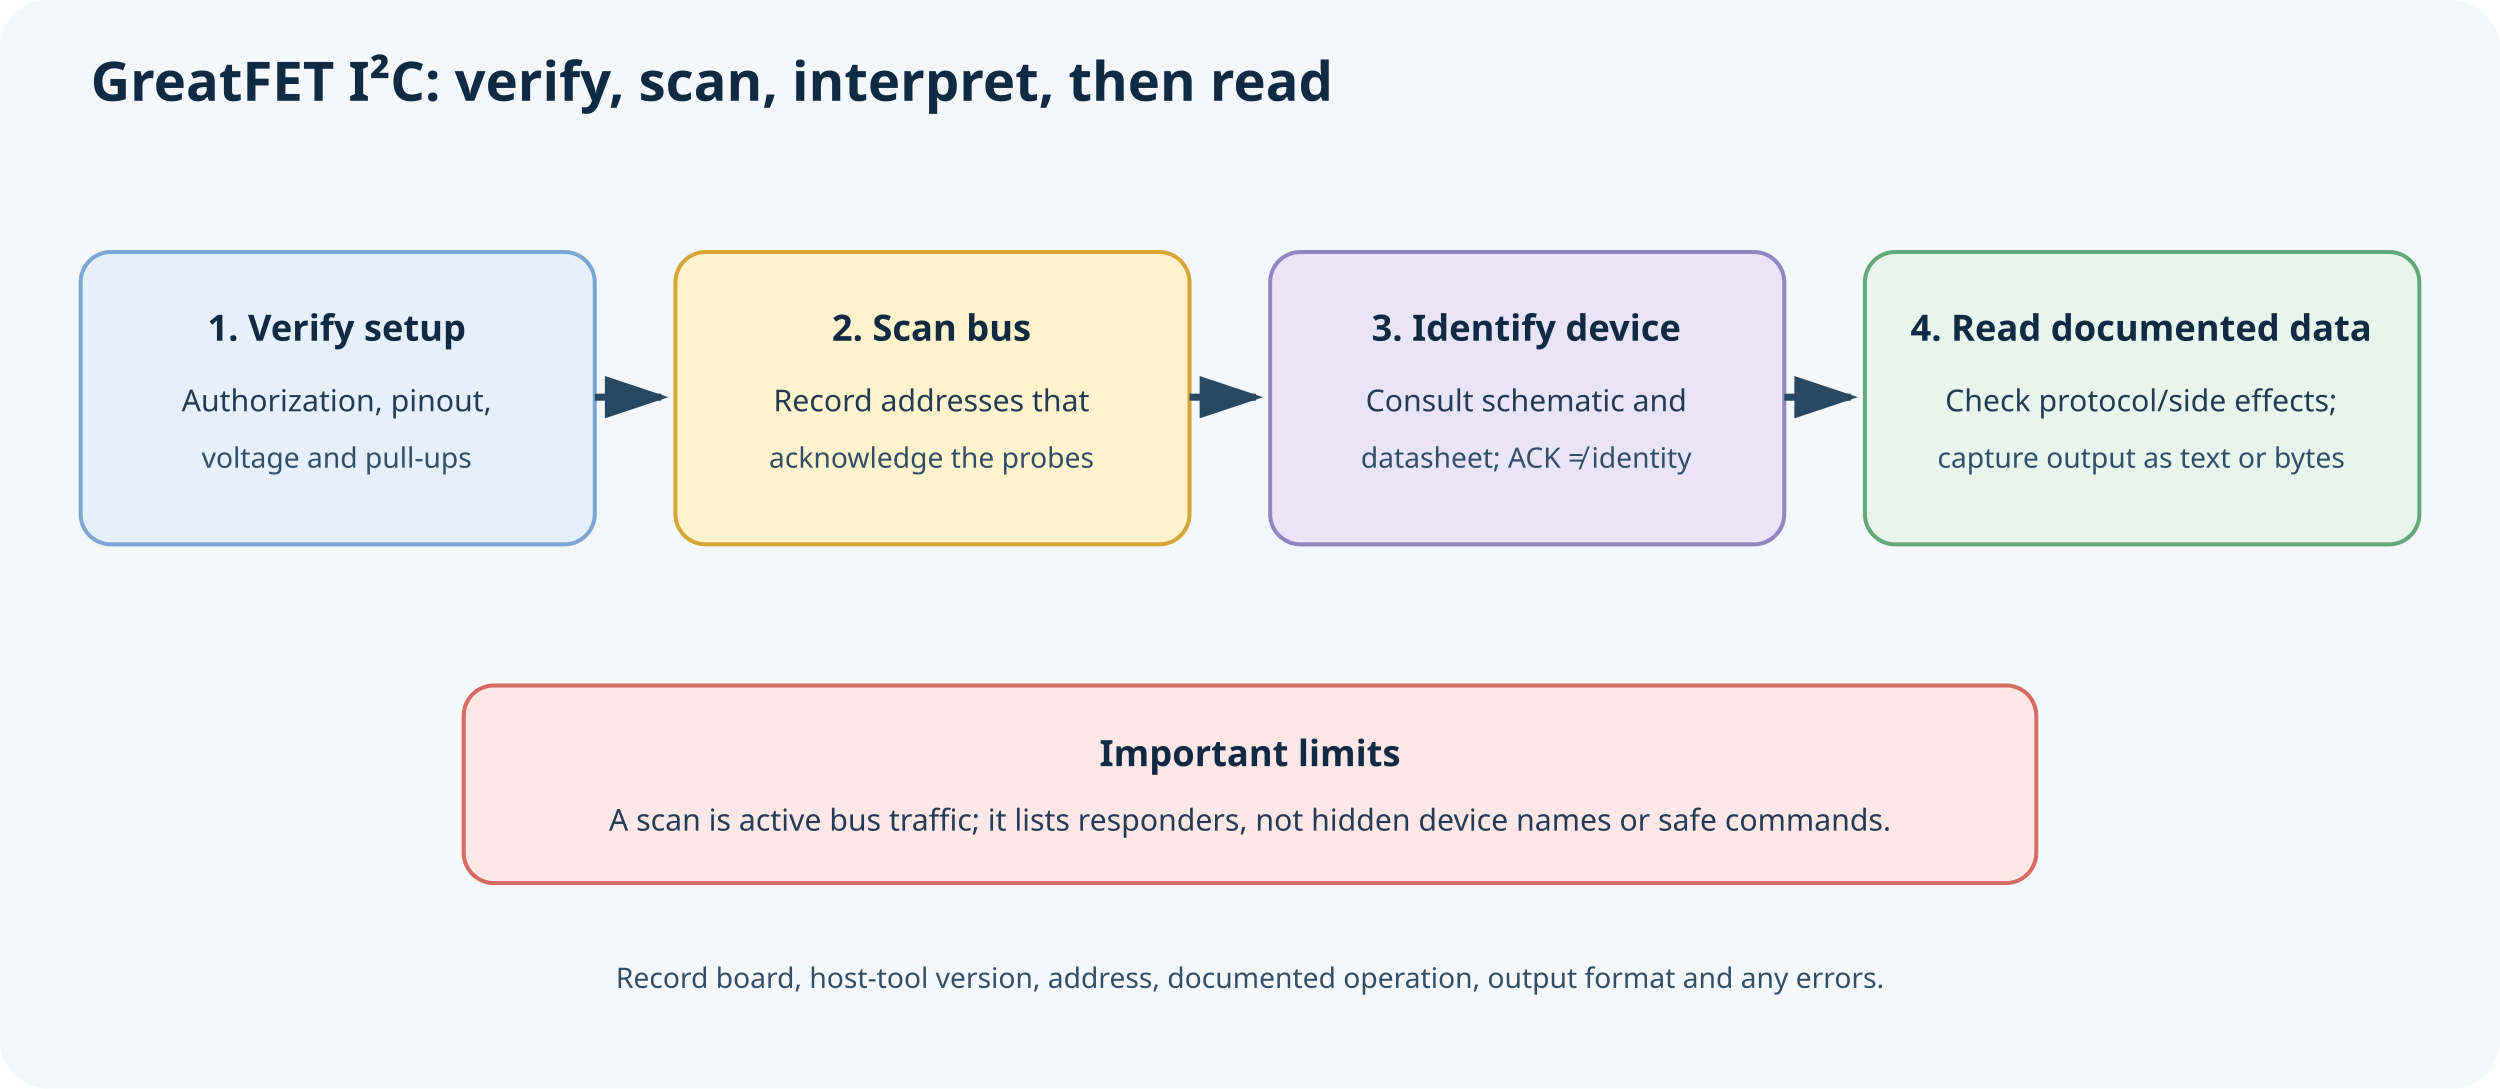
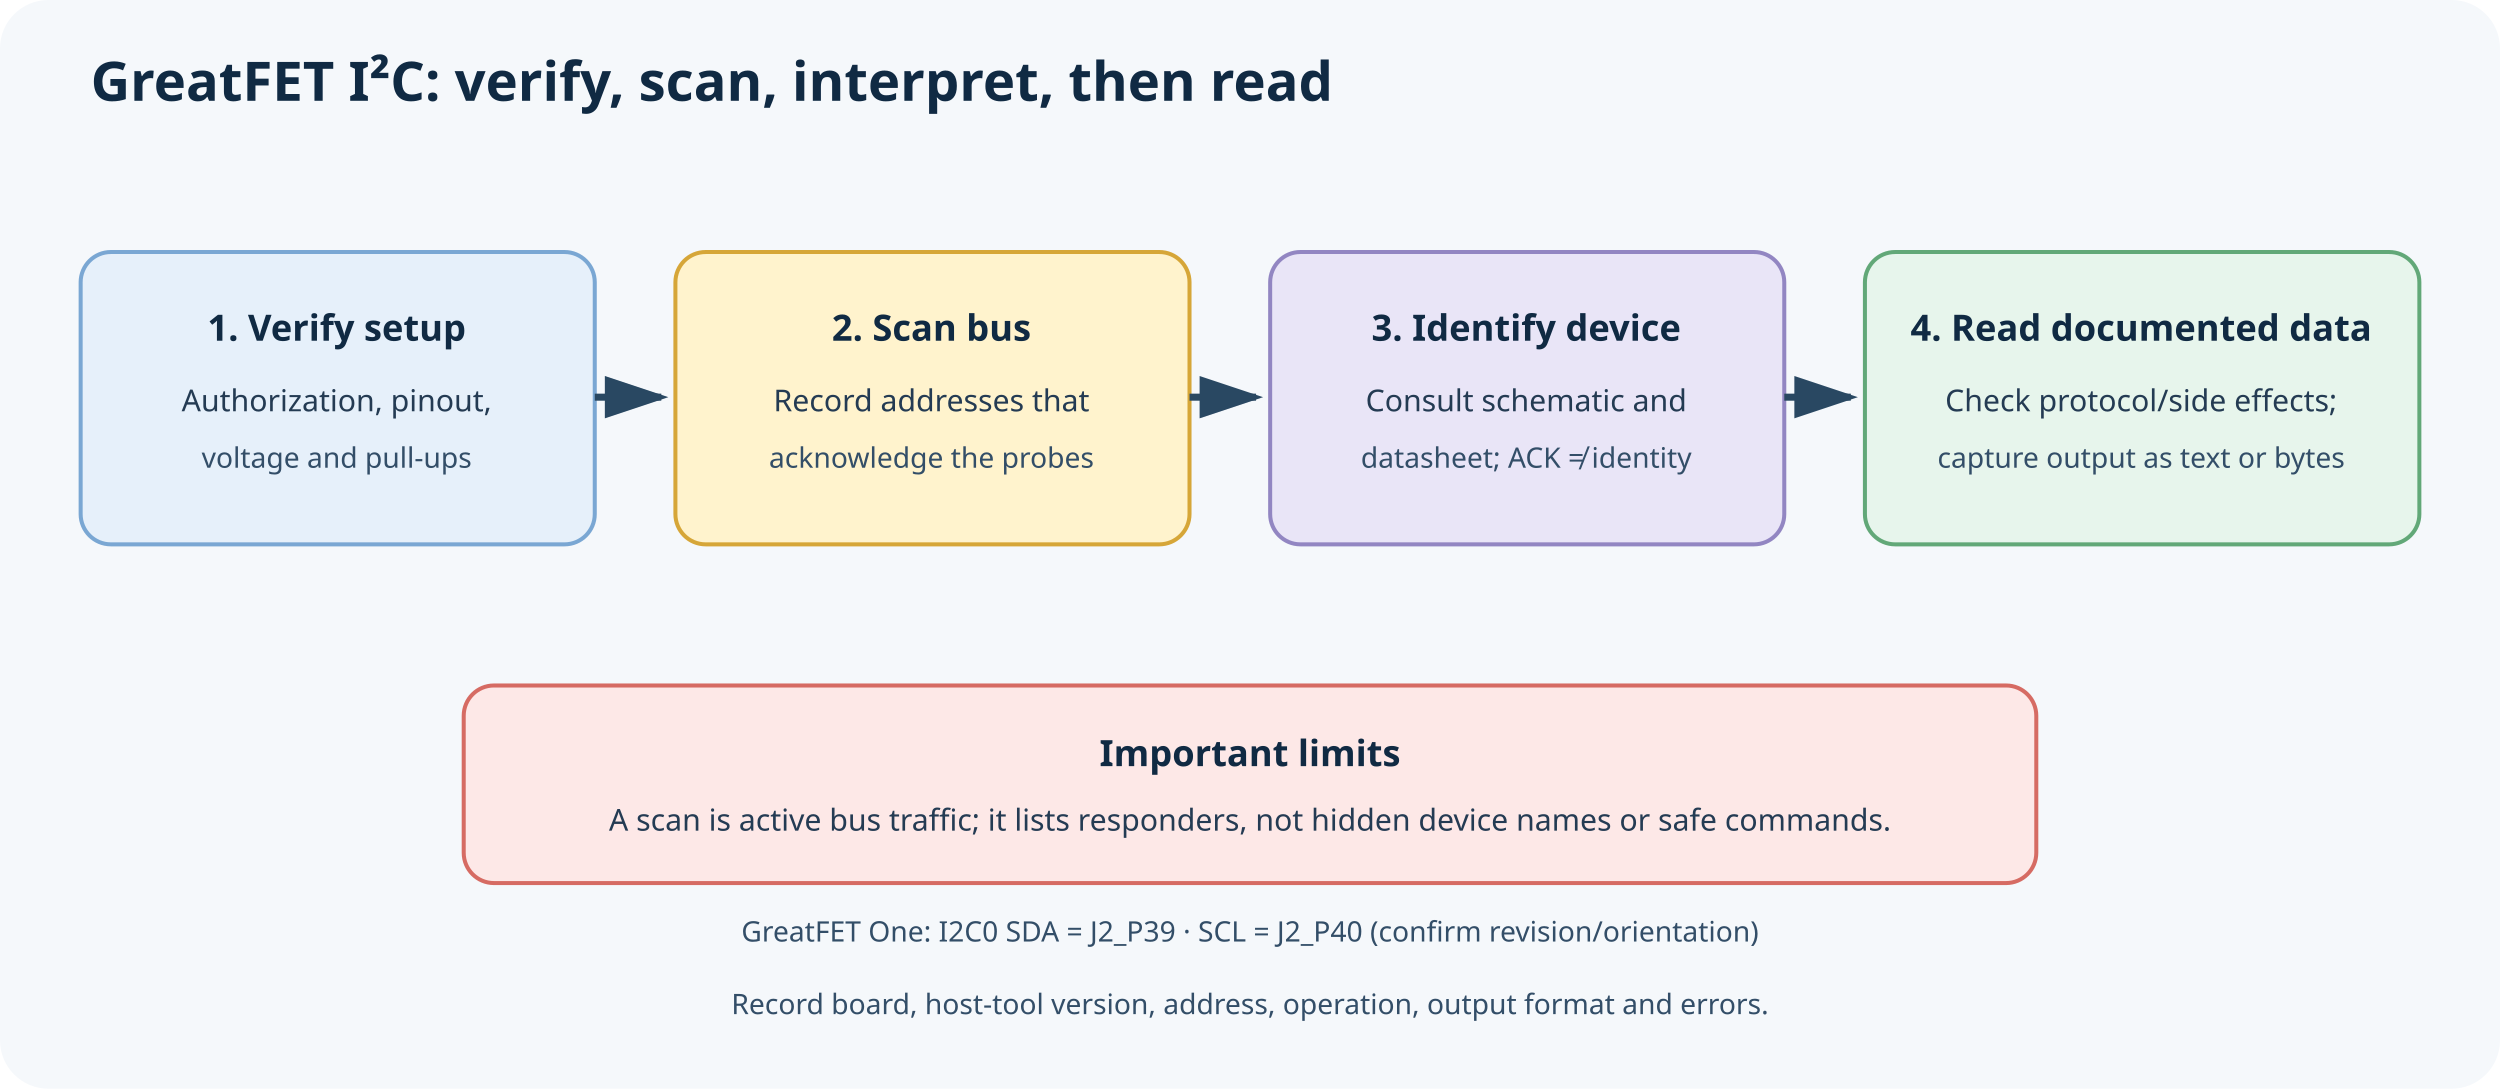
<svg xmlns="http://www.w3.org/2000/svg" width="1240" height="540" viewBox="0 0 1240 540" role="img" aria-labelledby="title desc">
  <defs>
    <marker id="arrow" markerWidth="10" markerHeight="10" refX="8" refY="3" orient="auto">
      <path d="M0,0 L0,6 L9,3 z" fill="#294862" />
    </marker>
    <style>
    .title{font:700 27px system-ui,sans-serif;fill:#102a43}.label{font:700 18px system-ui,sans-serif;fill:#102a43}.body{font:15px system-ui,sans-serif;fill:#243b53}.small{font:14px system-ui,sans-serif;fill:#334e68}.box{rx:15;stroke-width:2}.line{stroke:#294862;stroke-width:3.5;fill:none;marker-end:url(#arrow)}
  </style>
  </defs>
  <rect width="1240" height="540" rx="24" fill="#f5f8fb" />
  <text x="45" y="50" class="title">GreatFET I²C: verify, scan, interpret, then read</text>
  <rect x="40" y="125" width="255" height="145" class="box" fill="#e6f0fa" stroke="#7aa7d3" />
  <text x="167" y="169" text-anchor="middle" class="label">1. Verify setup</text>
  <text x="167" y="204" text-anchor="middle" class="body">Authorization, pinout,</text>
  <text x="167" y="232" text-anchor="middle" class="small">voltage and pull-ups</text>
  <rect x="335" y="125" width="255" height="145" class="box" fill="#fff3cd" stroke="#d6a638" />
  <text x="462" y="169" text-anchor="middle" class="label">2. Scan bus</text>
  <text x="462" y="204" text-anchor="middle" class="body">Record addresses that</text>
  <text x="462" y="232" text-anchor="middle" class="small">acknowledge the probes</text>
  <rect x="630" y="125" width="255" height="145" class="box" fill="#e9e5f7" stroke="#9286c2" />
  <text x="757" y="169" text-anchor="middle" class="label">3. Identify device</text>
  <text x="757" y="204" text-anchor="middle" class="body">Consult schematic and</text>
  <text x="757" y="232" text-anchor="middle" class="small">datasheet; ACK ≠ identity</text>
  <rect x="925" y="125" width="275" height="145" class="box" fill="#e7f5ec" stroke="#62a878" />
  <text x="1062" y="169" text-anchor="middle" class="label">4. Read documented data</text>
  <text x="1062" y="204" text-anchor="middle" class="body">Check protocol/side effects;</text>
  <text x="1062" y="232" text-anchor="middle" class="small">capture output as text or bytes</text>
  <path d="M295 197 H328" class="line" />
  <path d="M590 197 H623" class="line" />
  <path d="M885 197 H918" class="line" />
  <rect x="230" y="340" width="780" height="98" rx="15" fill="#fde8e7" stroke="#d66b63" stroke-width="2" />
  <text x="620" y="380" text-anchor="middle" class="label">Important limits</text>
  <text x="620" y="412" text-anchor="middle" class="body">A scan is active bus traffic; it lists responders, not hidden device names or safe commands.</text>
-   <text x="620" y="490" text-anchor="middle" class="small">Record board, host-tool version, address, documented operation, output format and any errors.</text>
+   <text x="620" y="467" text-anchor="middle" class="small">GreatFET One: I2C0 SDA = J2_P39 · SCL = J2_P40 (confirm revision/orientation)</text>
+   <text x="620" y="503" text-anchor="middle" class="small">Record board, host-tool version, address, operation, output format and errors.</text>
</svg>
